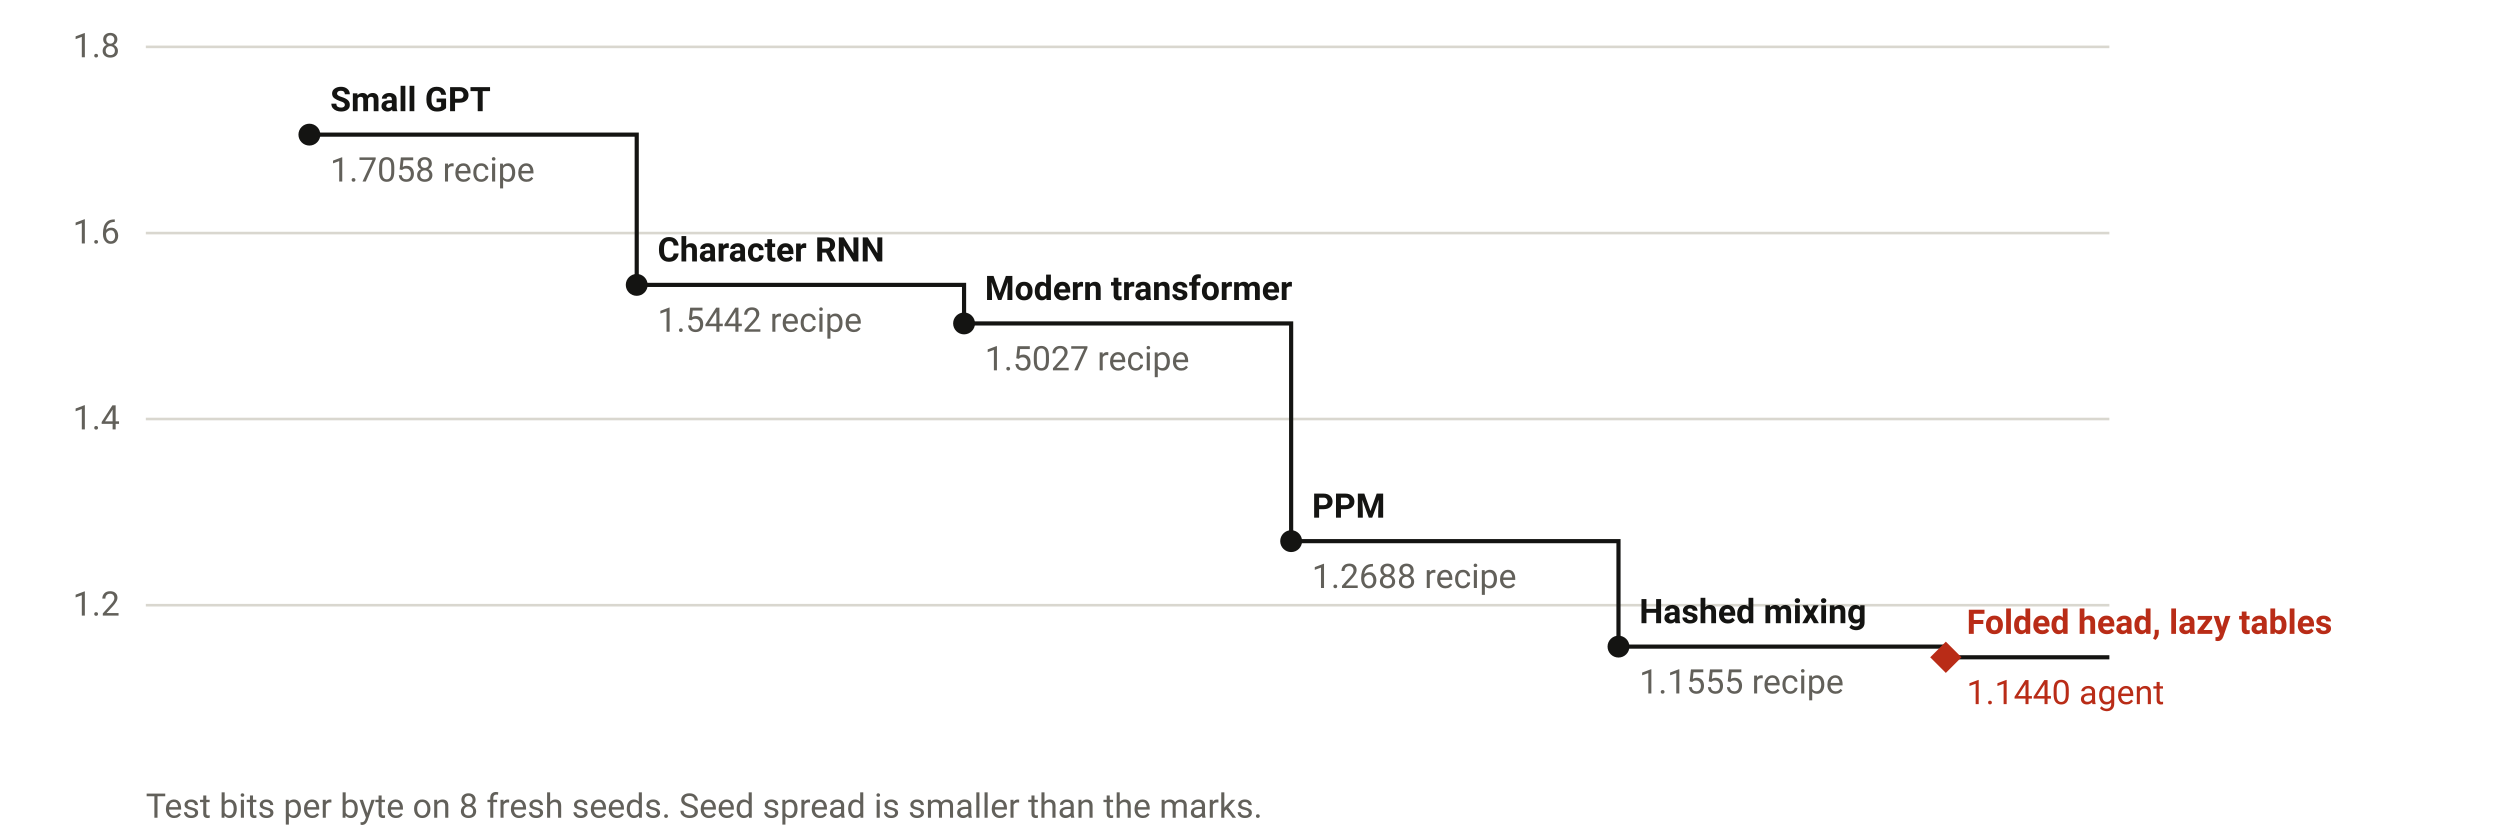
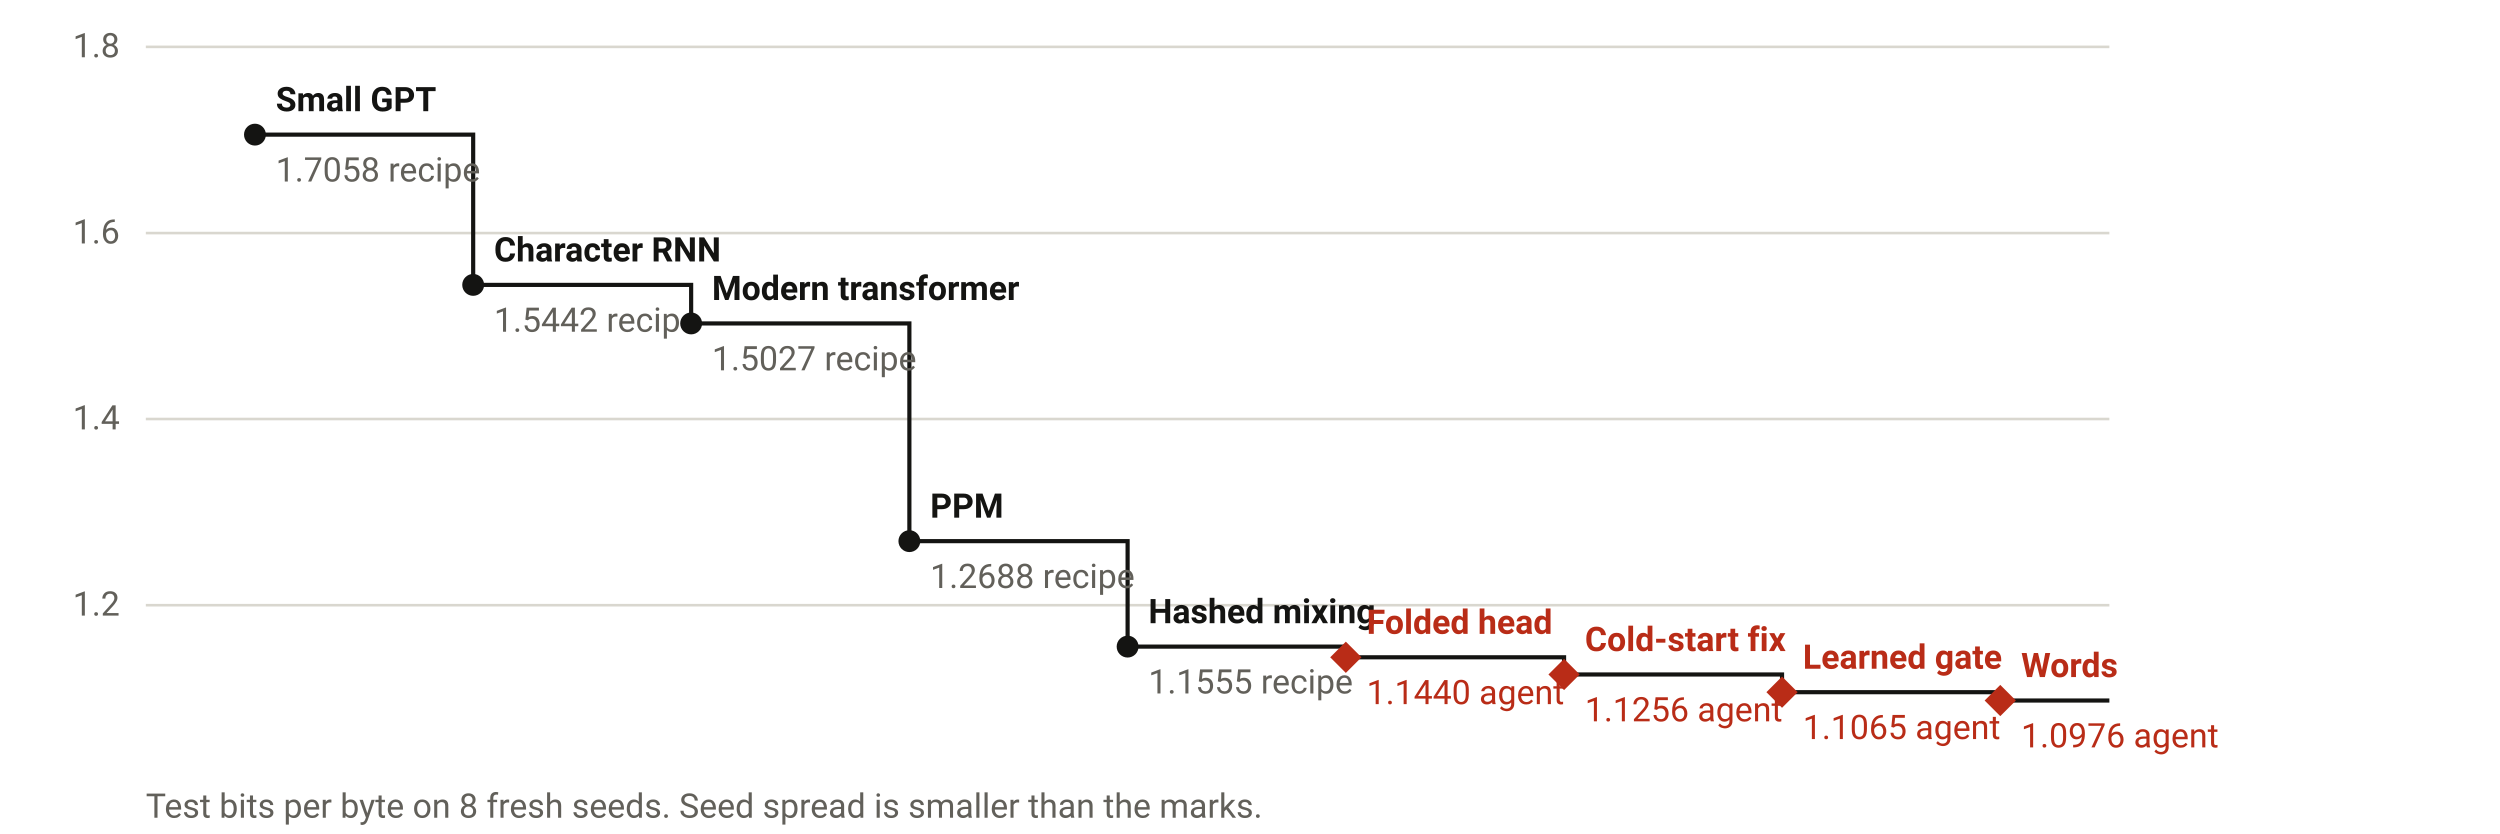
<svg xmlns="http://www.w3.org/2000/svg" viewBox="0 0 960 320" role="img" aria-label="The record table: test bits per byte falling with each new record">
  <style>
.t{font:13px ui-sans-serif,-apple-system,'Segoe UI',Roboto,sans-serif;fill:#141412;font-variant-numeric:tabular-nums}
.m{fill:#62605a}.b{font-weight:600}.a{fill:#b92c17}
.l{fill:none;stroke:#141412;stroke-width:1.6}.la{stroke:#b92c17;stroke-width:2.4}.g{stroke:#d9d7cf;stroke-width:1;fill:none}.ax{stroke:#62605a;stroke-width:1;fill:none}
.p{fill:#141412}.pa{fill:#b92c17}.h{fill:#f6f5f1;stroke:#141412;stroke-width:1.6}.w{stroke:#141412;stroke-width:1.4;fill:none}.wa{stroke:#b92c17;stroke-width:1.8;fill:none}
@media (prefers-color-scheme:dark){.t{fill:#ecebe4}.m{fill:#9b998f}.a{fill:#ff8a6b}.l{stroke:#ecebe4}.la{stroke:#ff8a6b}.g{stroke:#2e2d2a}.ax{stroke:#9b998f}.p{fill:#ecebe4}.pa{fill:#ff8a6b}.h{fill:#111110;stroke:#ecebe4}.w{stroke:#ecebe4}.wa{stroke:#ff8a6b}}
</style>
  <path class="g" d="M56 232.4H810" />
  <text class="t m" x="46.0" y="236.4" text-anchor="end">1.2</text>
  <path class="g" d="M56 160.9H810" />
  <text class="t m" x="46.0" y="164.9" text-anchor="end">1.4</text>
  <path class="g" d="M56 89.5H810" />
  <text class="t m" x="46.0" y="93.5" text-anchor="end">1.6</text>
  <path class="g" d="M56 18.0H810" />
  <text class="t m" x="46.0" y="22.0" text-anchor="end">1.8</text>
  <text class="t m" x="56.0" y="314.0" text-anchor="start">Test bits per byte on 8 fresh seeds. Seed spread is smaller than the marks.</text>
-   <path class="l" d="M118.8 51.7H244.5V109.4H370.2V124.2H495.8V207.8H621.5V248.3H747.2V252.4H810.0" />
-   <circle class="p" cx="118.8" cy="51.7" r="4.2" />
-   <text class="t b" x="126.8" y="42.7" text-anchor="start">Small GPT</text>
-   <text class="t m" x="126.8" y="69.7" text-anchor="start">1.7058  recipe</text>
-   <circle class="p" cx="244.5" cy="109.4" r="4.2" />
-   <text class="t b" x="252.5" y="100.4" text-anchor="start">Character RNN</text>
-   <text class="t m" x="252.5" y="127.4" text-anchor="start">1.5442  recipe</text>
-   <circle class="p" cx="370.2" cy="124.2" r="4.2" />
-   <text class="t b" x="378.2" y="115.2" text-anchor="start">Modern transformer</text>
-   <text class="t m" x="378.2" y="142.2" text-anchor="start">1.5027  recipe</text>
-   <circle class="p" cx="495.8" cy="207.8" r="4.2" />
-   <text class="t b" x="503.8" y="198.8" text-anchor="start">PPM</text>
-   <text class="t m" x="503.8" y="225.8" text-anchor="start">1.2688  recipe</text>
-   <circle class="p" cx="621.5" cy="248.3" r="4.2" />
-   <text class="t b" x="629.5" y="239.3" text-anchor="start">Hashed mixing</text>
-   <text class="t m" x="629.5" y="266.3" text-anchor="start">1.1555  recipe</text>
-   <path class="pa" d="M747.2 246.4L753.2 252.4L747.2 258.4L741.2 252.4Z" />
-   <text class="t a b" x="755.2" y="243.4" text-anchor="start">Folded head, lazy tables</text>
-   <text class="t a" x="755.2" y="270.4" text-anchor="start">1.1440  agent</text>
+   <path class="l" d="M97.9 51.7H181.7V109.4H265.4V124.2H349.2V207.8H433.0V248.3H516.8V252.4H600.6V259.0H684.3V265.8H768.1V269.0H810.0" />
+   <circle class="p" cx="97.9" cy="51.7" r="4.2" />
+   <text class="t b" x="105.9" y="42.7" text-anchor="start">Small GPT</text>
+   <text class="t m" x="105.9" y="69.7" text-anchor="start">1.7058  recipe</text>
+   <circle class="p" cx="181.7" cy="109.4" r="4.2" />
+   <text class="t b" x="189.7" y="100.4" text-anchor="start">Character RNN</text>
+   <text class="t m" x="189.7" y="127.4" text-anchor="start">1.5442  recipe</text>
+   <circle class="p" cx="265.4" cy="124.2" r="4.2" />
+   <text class="t b" x="273.4" y="115.2" text-anchor="start">Modern transformer</text>
+   <text class="t m" x="273.4" y="142.2" text-anchor="start">1.5027  recipe</text>
+   <circle class="p" cx="349.2" cy="207.8" r="4.2" />
+   <text class="t b" x="357.2" y="198.8" text-anchor="start">PPM</text>
+   <text class="t m" x="357.2" y="225.8" text-anchor="start">1.2688  recipe</text>
+   <circle class="p" cx="433.0" cy="248.3" r="4.2" />
+   <text class="t b" x="441.0" y="239.3" text-anchor="start">Hashed mixing</text>
+   <text class="t m" x="441.0" y="266.3" text-anchor="start">1.1555  recipe</text>
+   <path class="pa" d="M516.8 246.4L522.8 252.4L516.8 258.4L510.8 252.4Z" />
+   <text class="t a b" x="524.8" y="243.4" text-anchor="start">Folded head</text>
+   <text class="t a" x="524.8" y="270.4" text-anchor="start">1.1440  agent</text>
+   <path class="pa" d="M600.6 253.0L606.6 259.0L600.6 265.0L594.6 259.0Z" />
+   <text class="t a b" x="608.6" y="250.0" text-anchor="start">Cold-start fix</text>
+   <text class="t a" x="608.6" y="277.0" text-anchor="start">1.1256  agent</text>
+   <path class="pa" d="M684.3 259.8L690.3 265.8L684.3 271.8L678.3 265.8Z" />
+   <text class="t a b" x="692.3" y="256.8" text-anchor="start">Learned gate</text>
+   <text class="t a" x="692.3" y="283.8" text-anchor="start">1.1065  agent</text>
+   <path class="pa" d="M768.1 263.0L774.1 269.0L768.1 275.0L762.1 269.0Z" />
+   <text class="t a b" x="776.1" y="260.0" text-anchor="start">Words</text>
+   <text class="t a" x="776.1" y="287.0" text-anchor="start">1.0976  agent</text>
</svg>
